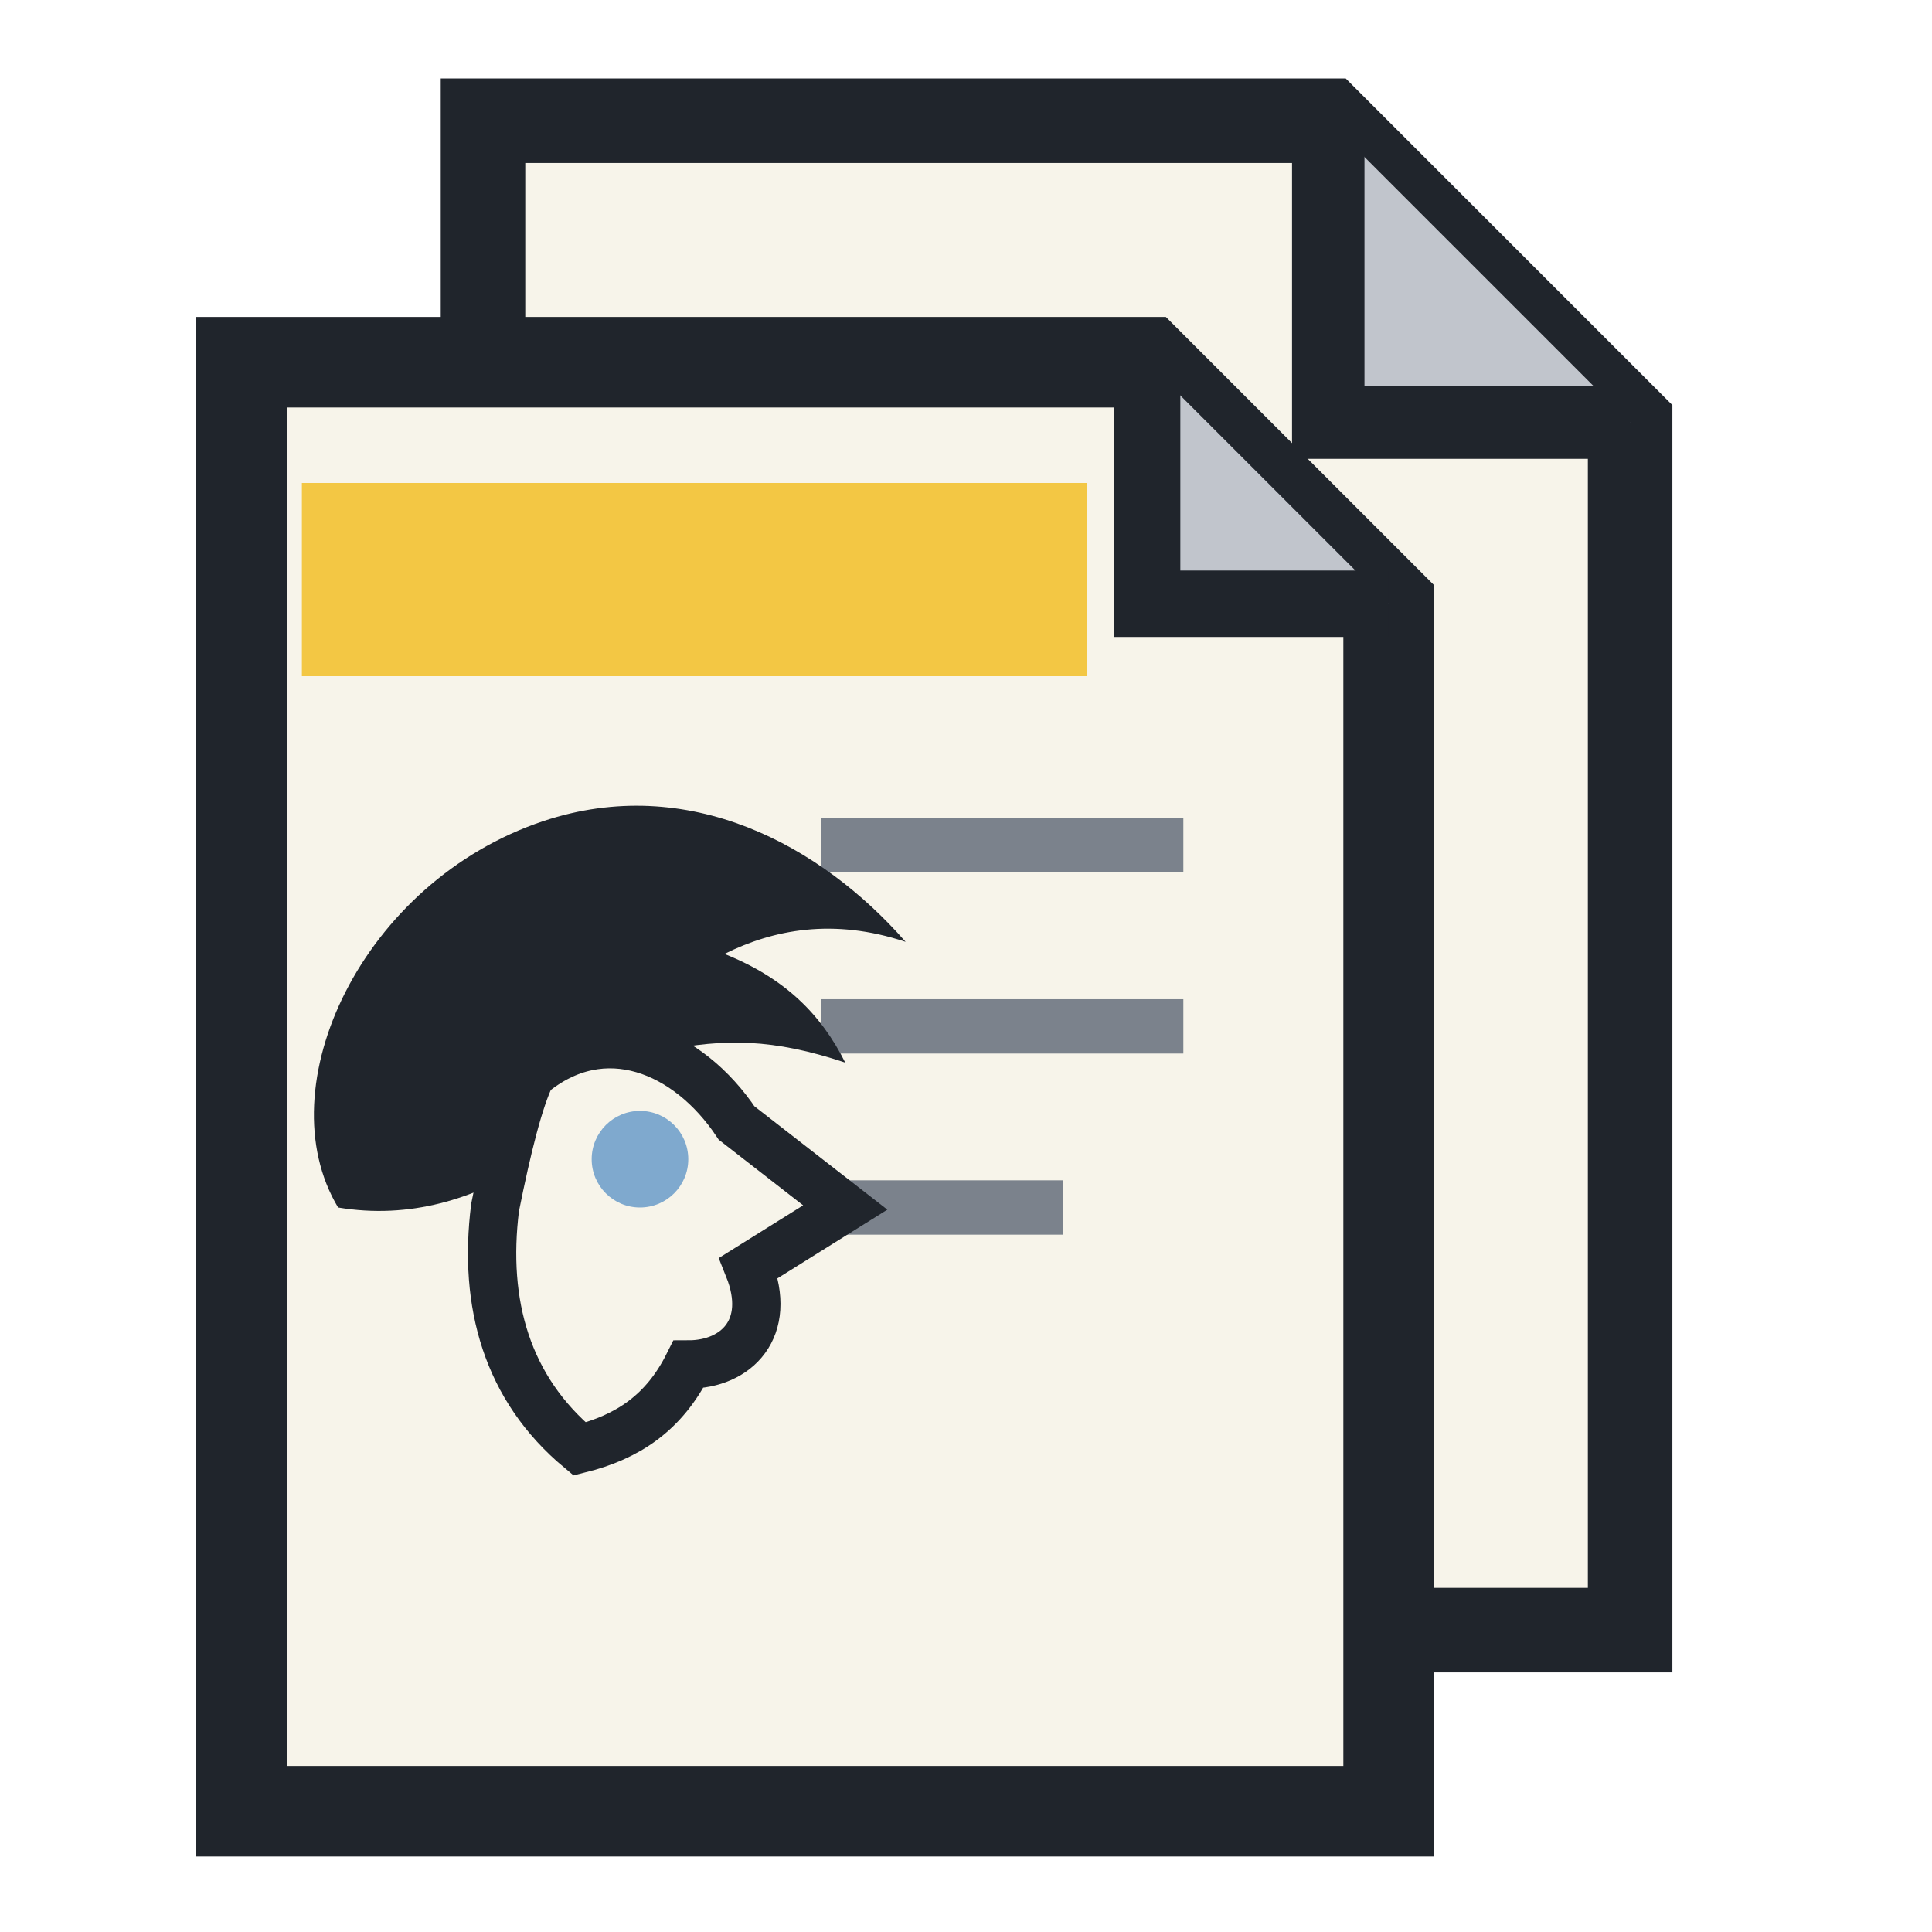
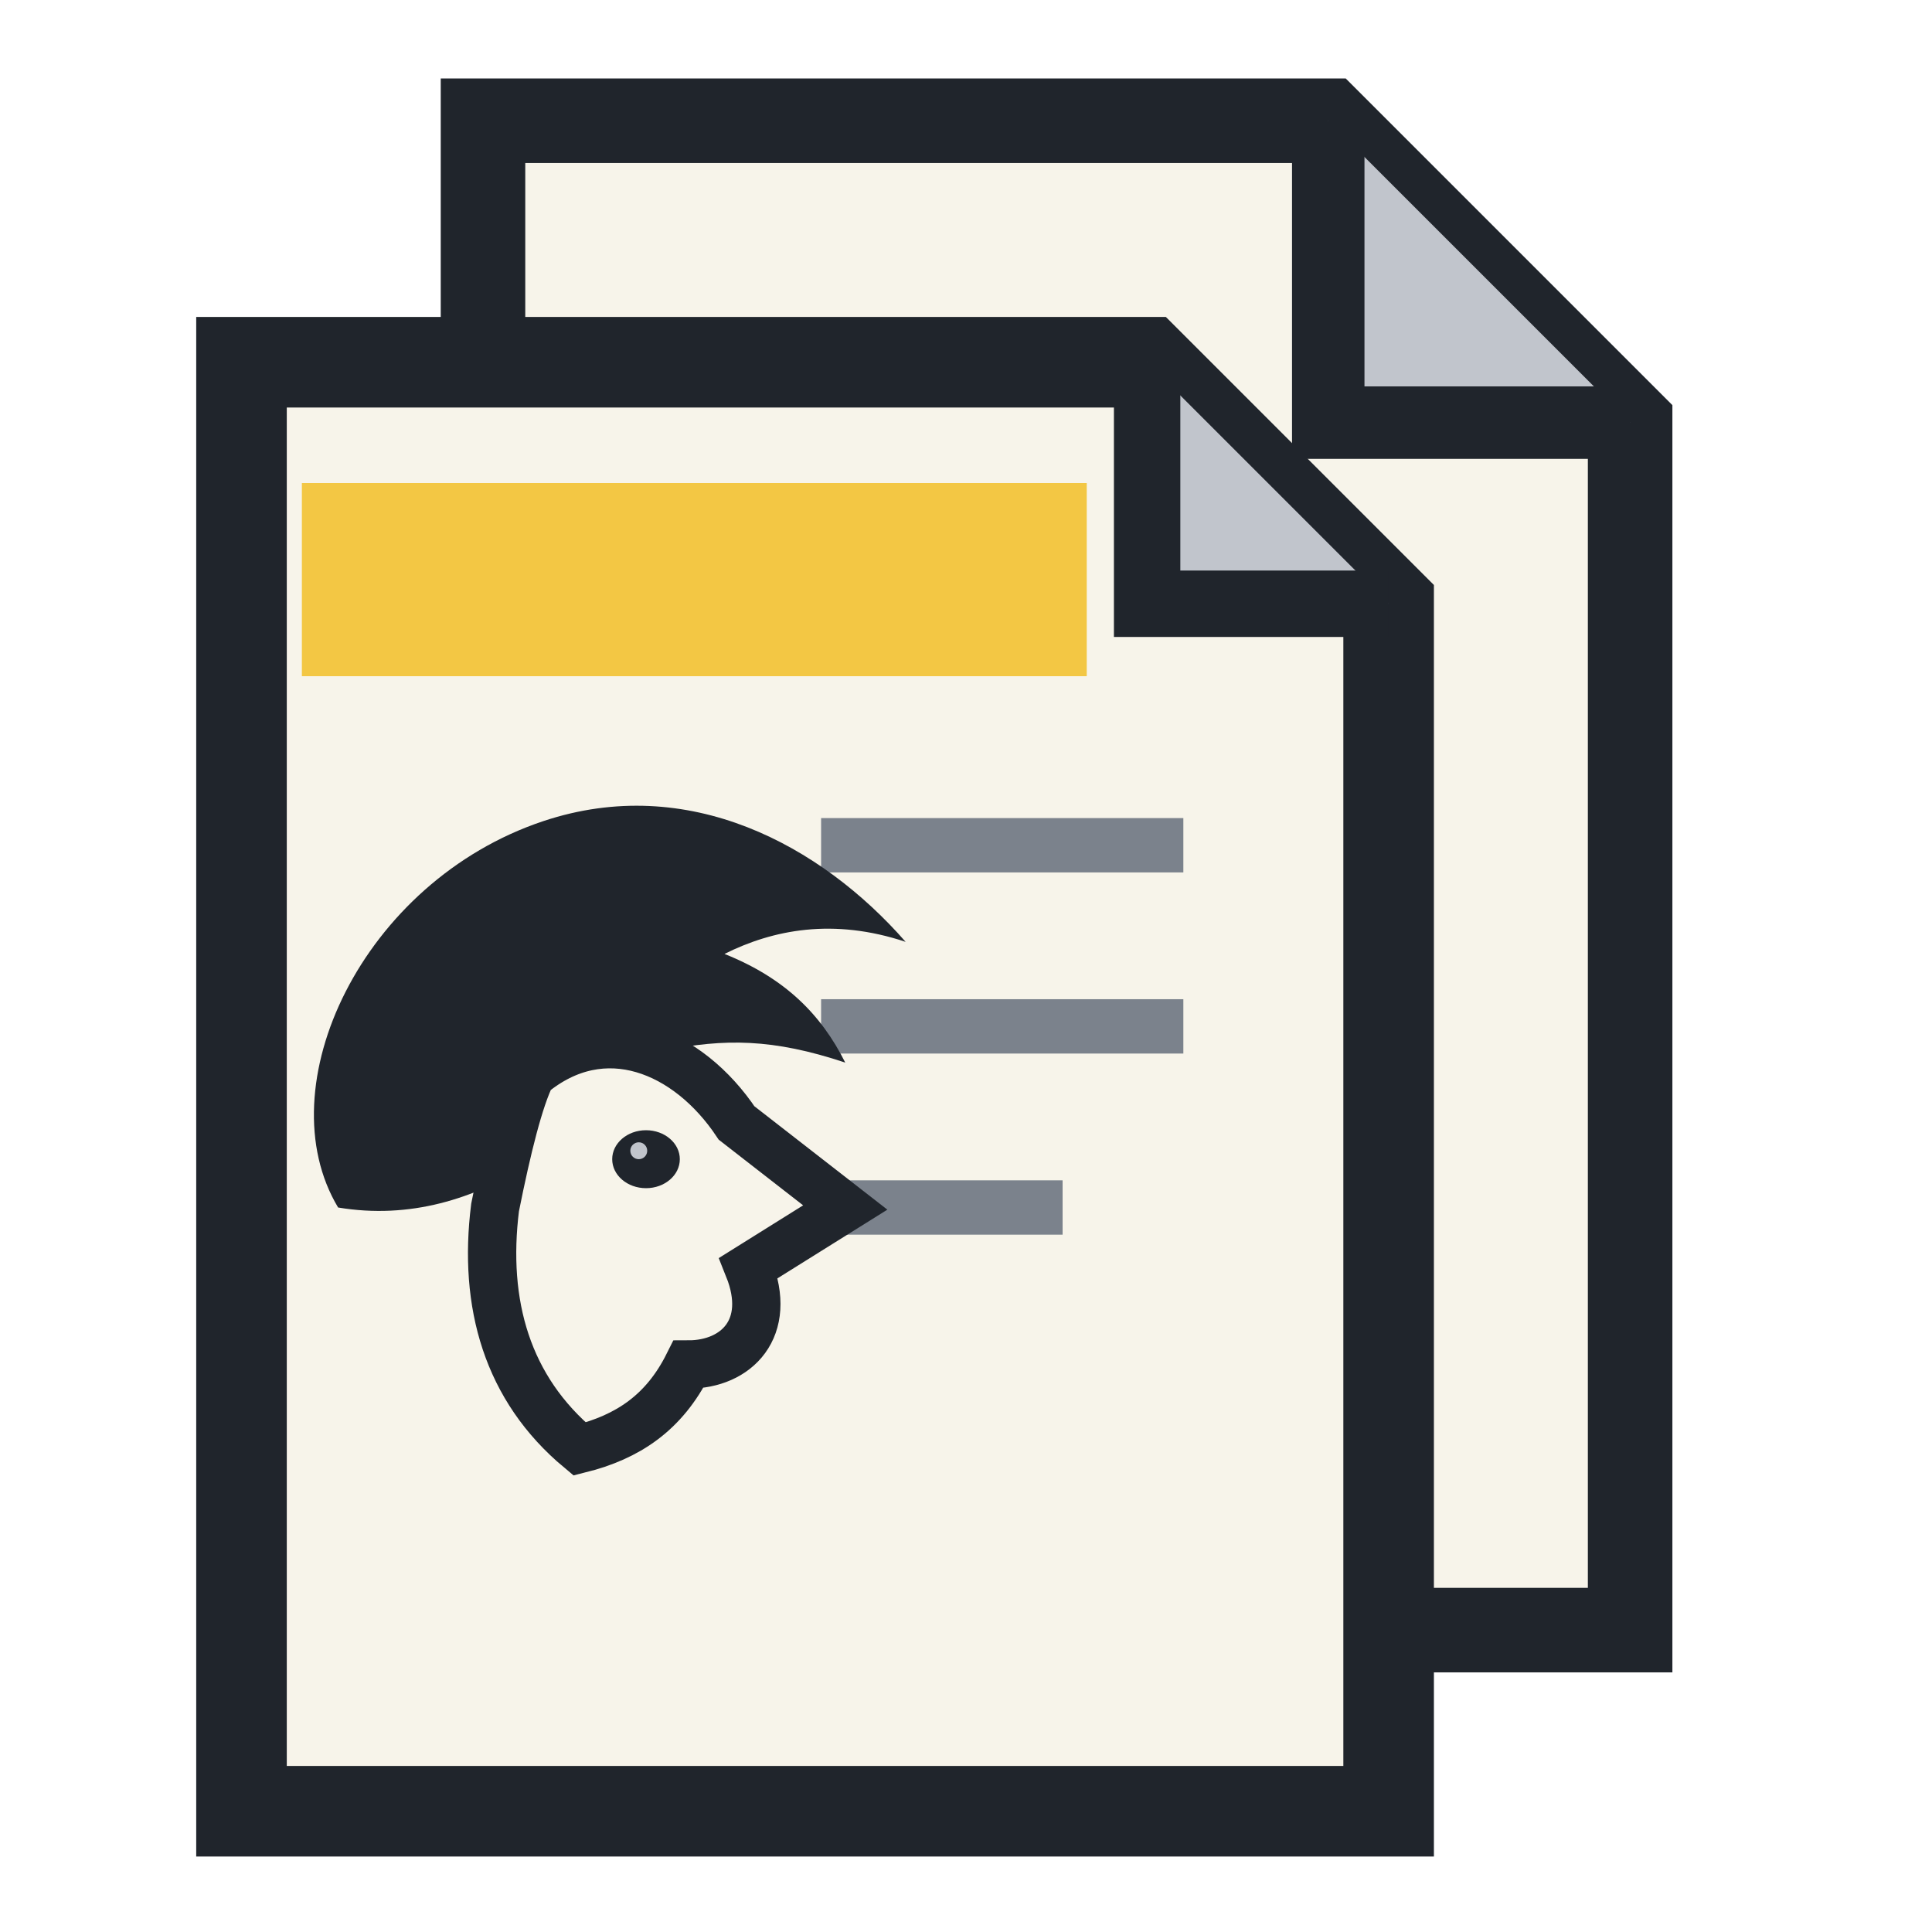
<svg xmlns="http://www.w3.org/2000/svg" width="16" height="16" viewBox="0 0 16 16">
  <path d="M4 1h7l2.5 2.5v10H4Z" fill="#f7f4ea" stroke="#20252c" stroke-width=".7" />
  <path d="M11 1v2.5h2.5" fill="#c1c5cc" stroke="#20252c" stroke-width=".6" />
  <path d="M2 3h7.5l2 2v10H2Z" fill="#f7f4ea" stroke="#20252c" stroke-width=".75" />
  <path d="M9.5 3v2h2" fill="#c1c5cc" stroke="#20252c" stroke-width=".55" />
  <path d="M2.5 4h6.5v1.6H2.5Z" fill="#f3c744" />
  <g stroke="#7b828c" stroke-width=".45">
    <path d="M6.8 7h3M6.8 8.5h3M6.8 10h2" />
  </g>
  <path d="M2.8 10c-.6-1 .2-2.7 1.7-3.2 1.2-.4 2.3.2 3 1-.6-.2-1.1-.1-1.5.1.5.2.8.5 1 .9-.6-.2-1-.2-1.5-.1-.6.6-1.5 1.5-2.7 1.3Z" fill="#20252c" />
  <path d="M4.4 8.9c.6-.5 1.3-.2 1.7.4l.9.7-.8.5c.2.5-.1.8-.5.8-.2.4-.5.6-.9.7-.6-.5-.8-1.2-.7-2 .1-.5.2-.9.3-1.1Z" fill="#f7f4ea" stroke="#20252c" stroke-width=".4" />
-   <circle cx="5.3" cy="9.6" r=".4" fill="#7fa9ce" />
+   <ellipse cx="5.35" cy="9.6" rx=".28" ry=".24" fill="#20252c" />
+   <circle cx="5.29" cy="9.53" r=".07" fill="#c1c5cc" />
</svg>
